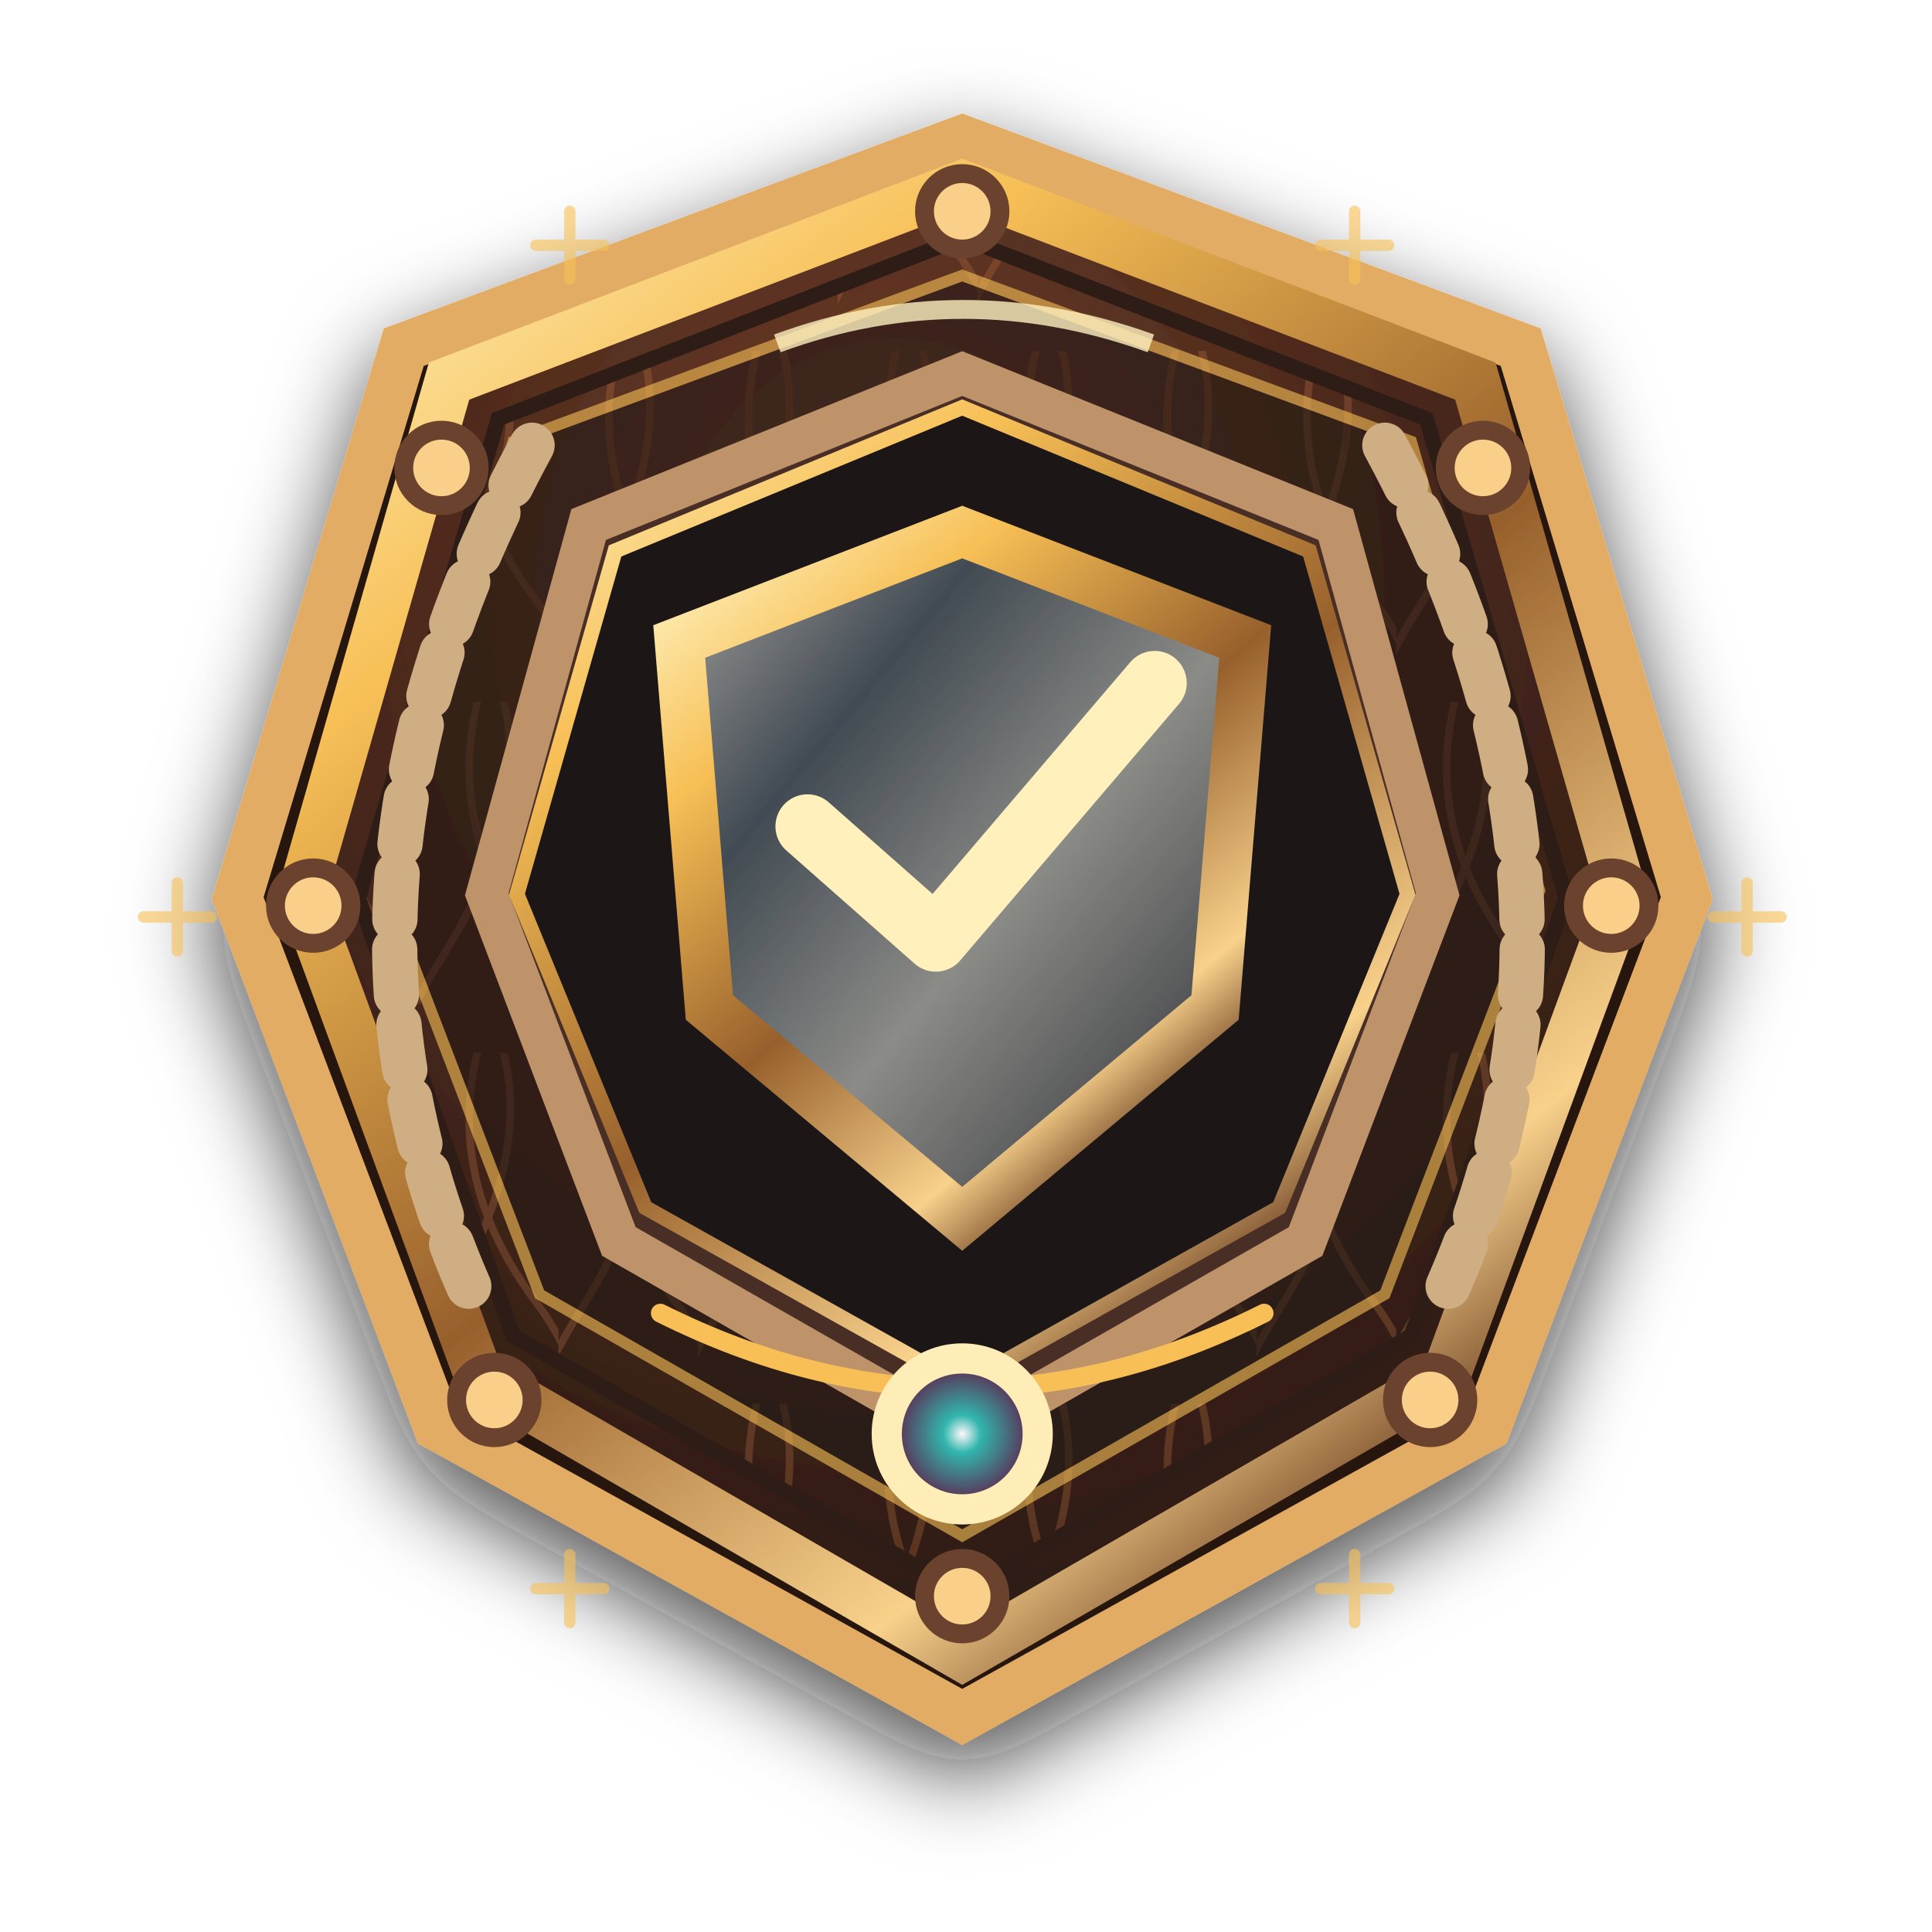
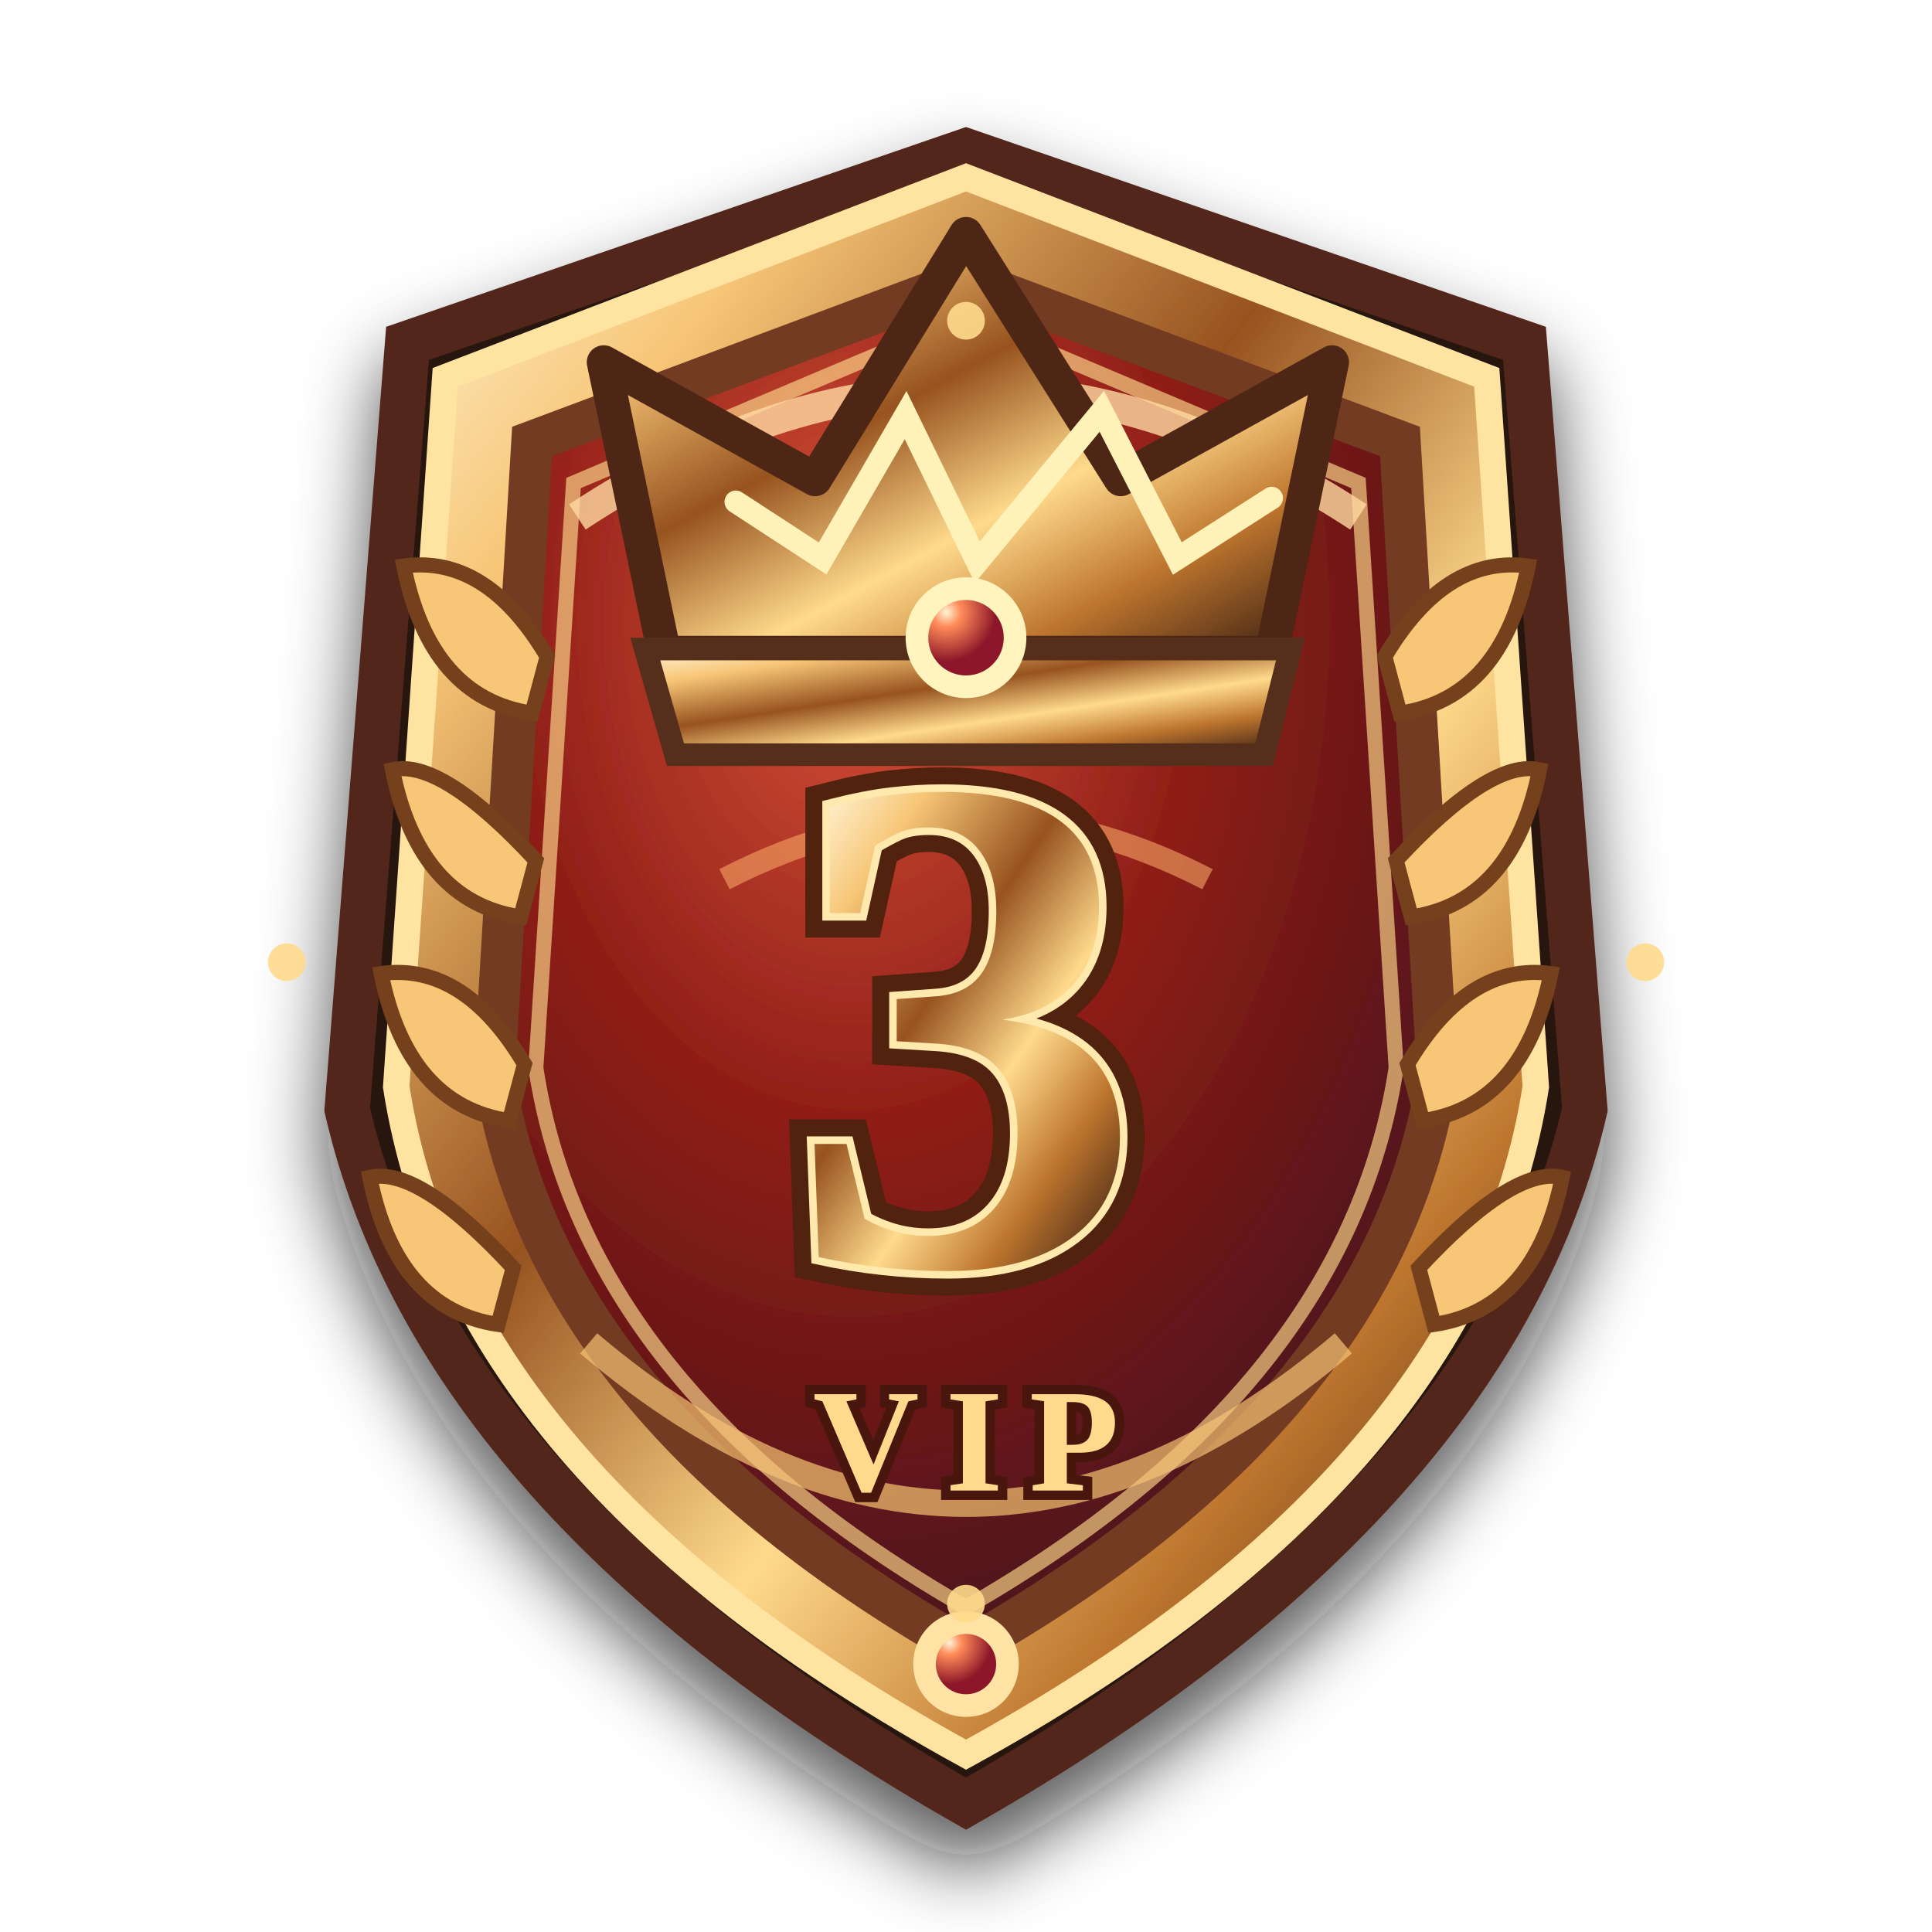
- <svg xmlns="http://www.w3.org/2000/svg" width="512" height="512" viewBox="0 0 512 512" role="img" aria-hidden="true">
+ <svg xmlns="http://www.w3.org/2000/svg" width="512" height="512" viewBox="0 0 512 512">
  <defs>
-     <radialGradient id="wood" cx="45%" cy="28%" r="78%">
-       <stop stop-color="#744026" />
-       <stop offset=".48" stop-color="#4c291d" />
-       <stop offset="1" stop-color="#241711" />
+     <linearGradient id="g" x1="0" x2=".93" y1="0" y2="1">
+       <stop stop-color="#fff7dc" />
+       <stop offset=".18" stop-color="#f7c677" />
+       <stop offset=".42" stop-color="#97531f" />
+       <stop offset=".63" stop-color="#ffda8c" />
+       <stop offset=".81" stop-color="#be762e" />
+       <stop offset="1" stop-color="#442516" />
+     </linearGradient>
+     <radialGradient id="e" cx=".38" cy=".25" r=".89">
+       <stop stop-color="#d85338" />
+       <stop offset=".42" stop-color="#8e1d17" />
+       <stop offset=".85" stop-color="#4b131b" />
+       <stop offset="1" stop-color="#260e16" />
    </radialGradient>
-     <linearGradient id="bright" x1="0" y1="0" x2=".7" y2="1">
-       <stop stop-color="#fff6c7" />
-       <stop offset=".26" stop-color="#f7bf55" />
-       <stop offset=".58" stop-color="#97602c" />
-       <stop offset=".86" stop-color="#f8d18b" />
-       <stop offset="1" stop-color="#603319" />
-     </linearGradient>
-     <linearGradient id="metal" x1="0" y1="0" x2="1" y2="1">
-       <stop stop-color="#a8a5a1" />
-       <stop offset=".28" stop-color="#424b53" />
-       <stop offset=".56" stop-color="#8b8b87" />
-       <stop offset="1" stop-color="#24262d" />
-     </linearGradient>
-     <radialGradient id="gem">
-       <stop stop-color="#fff8fb" />
-       <stop offset=".25" stop-color="#31b6ad" />
-       <stop offset=".85" stop-color="#593659" />
-       <stop offset="1" stop-color="#29192d" />
+     <radialGradient id="gem" cx=".3" cy=".24">
+       <stop stop-color="#fff4d6" />
+       <stop offset=".3" stop-color="#ff8b59" />
+       <stop offset="1" stop-color="#8d1829" />
    </radialGradient>
-     <pattern id="grain" patternUnits="userSpaceOnUse" width="37" height="93">
-       <path d="M5-30q38 39 1 98T8 161M22-18q-21 44 9 84t-9 89" fill="none" stroke="#bc7346" stroke-width="2" opacity=".3" />
-     </pattern>
-     <filter id="shadow" x="-45%" y="-45%" width="190%" height="190%">
-       <feDropShadow dx="0" dy="9" stdDeviation="12" flood-color="#10090d" flood-opacity=".75" />
+     <filter id="shadow">
+       <feDropShadow dx="0" dy="11" stdDeviation="10" flood-color="#0b0807" flood-opacity=".72" />
    </filter>
-     <filter id="glow" x="-45%" y="-45%" width="190%" height="190%">
-       <feGaussianBlur stdDeviation="6" />
+     <filter id="shine">
+       <feGaussianBlur stdDeviation="4" />
    </filter>
  </defs>
  <g filter="url(#shadow)">
-     <path d="M255 37 403 92 447 238 394 378 255 455 116 378 63 238 107 92Z" fill="#25150f" stroke="#e3ac65" stroke-width="13" />
-     <path d="M255 49 391 101 430 237 383 365 255 439 127 365 80 237 119 101Z" fill="url(#wood)" stroke="url(#bright)" stroke-width="13" />
-     <path d="M255 63 378 111 415 238 374 354 255 422 136 354 95 238 132 111Z" fill="url(#grain)" stroke="#2f1d15" stroke-width="4" />
-     <path d="M255 73 374 117 408 236 367 343 255 407 143 343 102 236 136 117Z" fill="#231916" opacity=".6" stroke="#f7bf55" stroke-width="3" />
-     <path d="M255 99 354 139 381 237 346 329 255 381 164 329 129 237 156 139Z" fill="#4a2f27" stroke="#be936b" stroke-width="11" />
-     <path d="M255 108 347 146 373 237 339 320 255 367 171 320 137 237 163 146Z" fill="#1c1818" stroke="url(#bright)" stroke-width="4" />
-     <path d="M141 118q-65 120-14 229M367 118q65 120 14 229" fill="none" stroke="#ceae82" stroke-width="12" stroke-dasharray="12 8" stroke-linecap="round" />
-     <g fill="#f9cf8a" stroke="#6a432d" stroke-width="5">
-       <circle cx="255" cy="56" r="10" />
-       <circle cx="117" cy="124" r="10" />
-       <circle cx="83" cy="240" r="10" />
-       <circle cx="131" cy="371" r="10" />
-       <circle cx="255" cy="423" r="10" />
-       <circle cx="379" cy="371" r="10" />
-       <circle cx="427" cy="240" r="10" />
-       <circle cx="393" cy="124" r="10" />
-     </g>
-     <g transform="translate(0 -4)">
-       <path d="M255 145 330 174 322 271 255 327 188 271 180 174Z" fill="url(#metal)" stroke="url(#bright)" stroke-width="13" />
-       <path d="m214 223 34 30 58-68" fill="none" stroke="#fff0bc" stroke-width="17" stroke-linecap="round" stroke-linejoin="round" />
-     </g>
-     <path d="M175 348q80 40 160 0" fill="none" stroke="#f7bf55" stroke-width="5" stroke-linecap="round" />
-     <path d="M206 91q49-18 99 0" fill="none" stroke="#fff1c0" stroke-width="5" opacity=".8" />
-     <circle cx="255" cy="380" r="20" fill="url(#gem)" stroke="#ffedb8" stroke-width="8" />
+     <path d="M256 40 404 91 420 294Q396 398 256 478 116 398 92 294L108 91Z" fill="#271610" stroke="#53251a" stroke-width="12" />
+     <path d="M256 47 394 100 407 288Q391 391 256 465 121 391 105 288L118 100Z" fill="url(#g)" stroke="#ffe3a1" stroke-width="7" />
+     <path d="M256 74 371 117 381 285Q367 374 256 437 145 374 131 285L141 117Z" fill="url(#e)" stroke="#723a20" stroke-width="11" />
+     <path d="M256 84 360 128 370 283Q357 368 256 426 155 368 142 283L152 128Z" fill="none" stroke="#ffda8c" stroke-opacity=".65" stroke-width="4" />
+     <path d="M153 137Q256 69 360 137" fill="none" stroke="#ffd9a1" stroke-opacity=".8" stroke-width="8" />
+     <path d="M156 356Q256 441 356 356" fill="none" stroke="#f5c474" stroke-opacity=".7" stroke-width="7" />
+     <path d="M145 174q-16 -27 -38 -24q7 35 34 39ZM367 174q16 -27 38 -24q-7 35 -34 39Z" fill="#f7c677" stroke="#75401c" stroke-width="4" />
+     <path d="M142 228q-25 -27 -38 -24q7 35 34 39ZM370 228q25 -27 38 -24q-7 35 -34 39Z" fill="#f7c677" stroke="#75401c" stroke-width="4" />
+     <path d="M139 282q-16 -27 -38 -24q7 35 34 39ZM373 282q16 -27 38 -24q-7 35 -34 39Z" fill="#f7c677" stroke="#75401c" stroke-width="4" />
+     <path d="M136 336q-25 -27 -38 -24q7 35 34 39ZM376 336q25 -27 38 -24q-7 35 -34 39Z" fill="#f7c677" stroke="#75401c" stroke-width="4" />
+     <path d="m176 173-16-77 56 31 40-65 41 65 56-31-16 77Z" fill="url(#g)" stroke="#4e2817" stroke-width="9" stroke-linejoin="round" />
+     <path d="M171 172h171l-7 28H179Z" fill="url(#g)" stroke="#572f1d" stroke-width="6" />
+     <path d="M195 133 218 148 240 110 259 149 292 109 312 148 337 132" fill="none" stroke="#fff2b8" stroke-width="6" stroke-linecap="round" />
+     <circle cx="256" cy="169" r="13" fill="url(#gem)" stroke="#fff3be" stroke-width="6" />
+     <path d="M192 233Q256 200 320 233" fill="none" stroke="#f6a665" stroke-opacity=".6" stroke-width="6" />
+     <text x="256" y="335" font-family="Georgia,'Times New Roman',serif" font-size="189" font-weight="900" text-anchor="middle" fill="#502112" stroke="#512010" stroke-width="13" paint-order="stroke">3</text>
+     <text x="256" y="335" font-family="Georgia,'Times New Roman',serif" font-size="189" font-weight="900" text-anchor="middle" fill="url(#g)" stroke="#ffe9ad" stroke-width="4" paint-order="stroke">3</text>
+     <text x="256" y="395" font-family="Georgia,'Times New Roman',serif" font-size="39" font-weight="bold" letter-spacing="7" text-anchor="middle" fill="#ffda8c" stroke="#4a1610" stroke-width="5" paint-order="stroke">VIP</text>
+     <circle cx="256" cy="441" r="11" fill="url(#gem)" stroke="#ffe3a5" stroke-width="6" />
  </g>
-   <path d="M463 234v18m-9-9h18" stroke="#f7bf55" stroke-width="3" opacity=".6" stroke-linecap="round" />
-   <path d="M359 412v18m-9-9h18" stroke="#f7bf55" stroke-width="3" opacity=".6" stroke-linecap="round" />
-   <path d="M151 412v18m-9-9h18" stroke="#f7bf55" stroke-width="3" opacity=".6" stroke-linecap="round" />
-   <path d="M47 234v18m-9-9h18" stroke="#f7bf55" stroke-width="3" opacity=".6" stroke-linecap="round" />
-   <path d="M151 56v18m-9-9h18" stroke="#f7bf55" stroke-width="3" opacity=".6" stroke-linecap="round" />
-   <path d="M359 56v18m-9-9h18" stroke="#f7bf55" stroke-width="3" opacity=".6" stroke-linecap="round" />
+   <circle cx="436" cy="255" r="5" fill="#ffda8c" opacity=".9" />
+   <circle cx="256" cy="425" r="5" fill="#ffda8c" opacity=".9" />
+   <circle cx="76" cy="255" r="5" fill="#ffda8c" opacity=".9" />
+   <circle cx="256" cy="85" r="5" fill="#ffda8c" opacity=".9" />
</svg>
